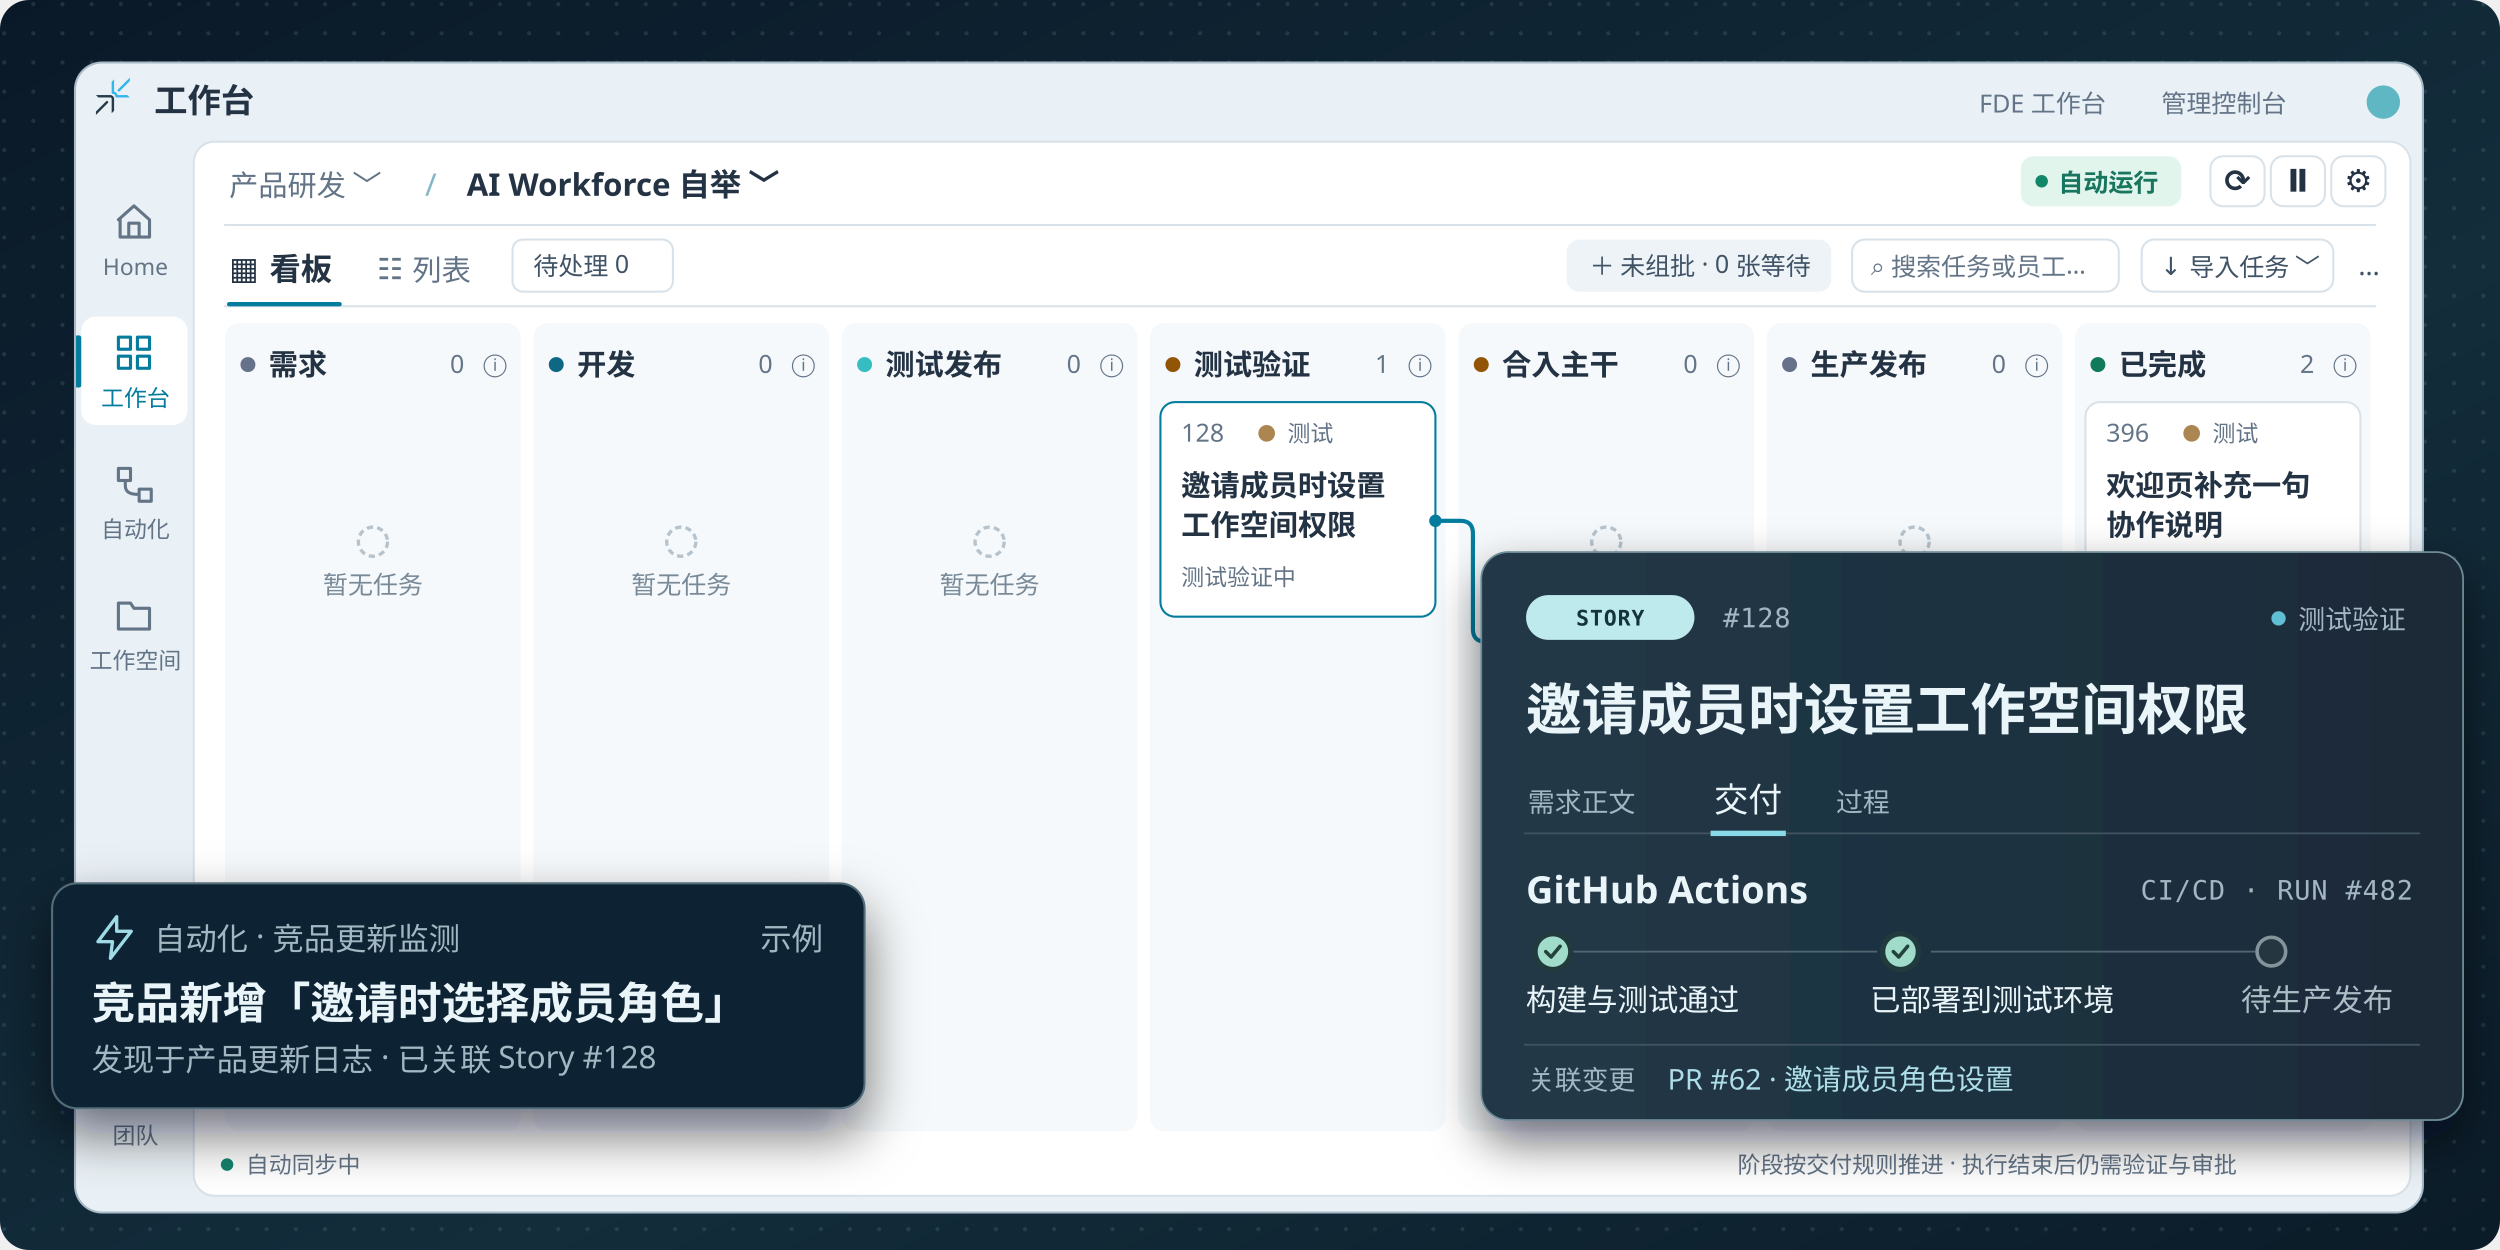
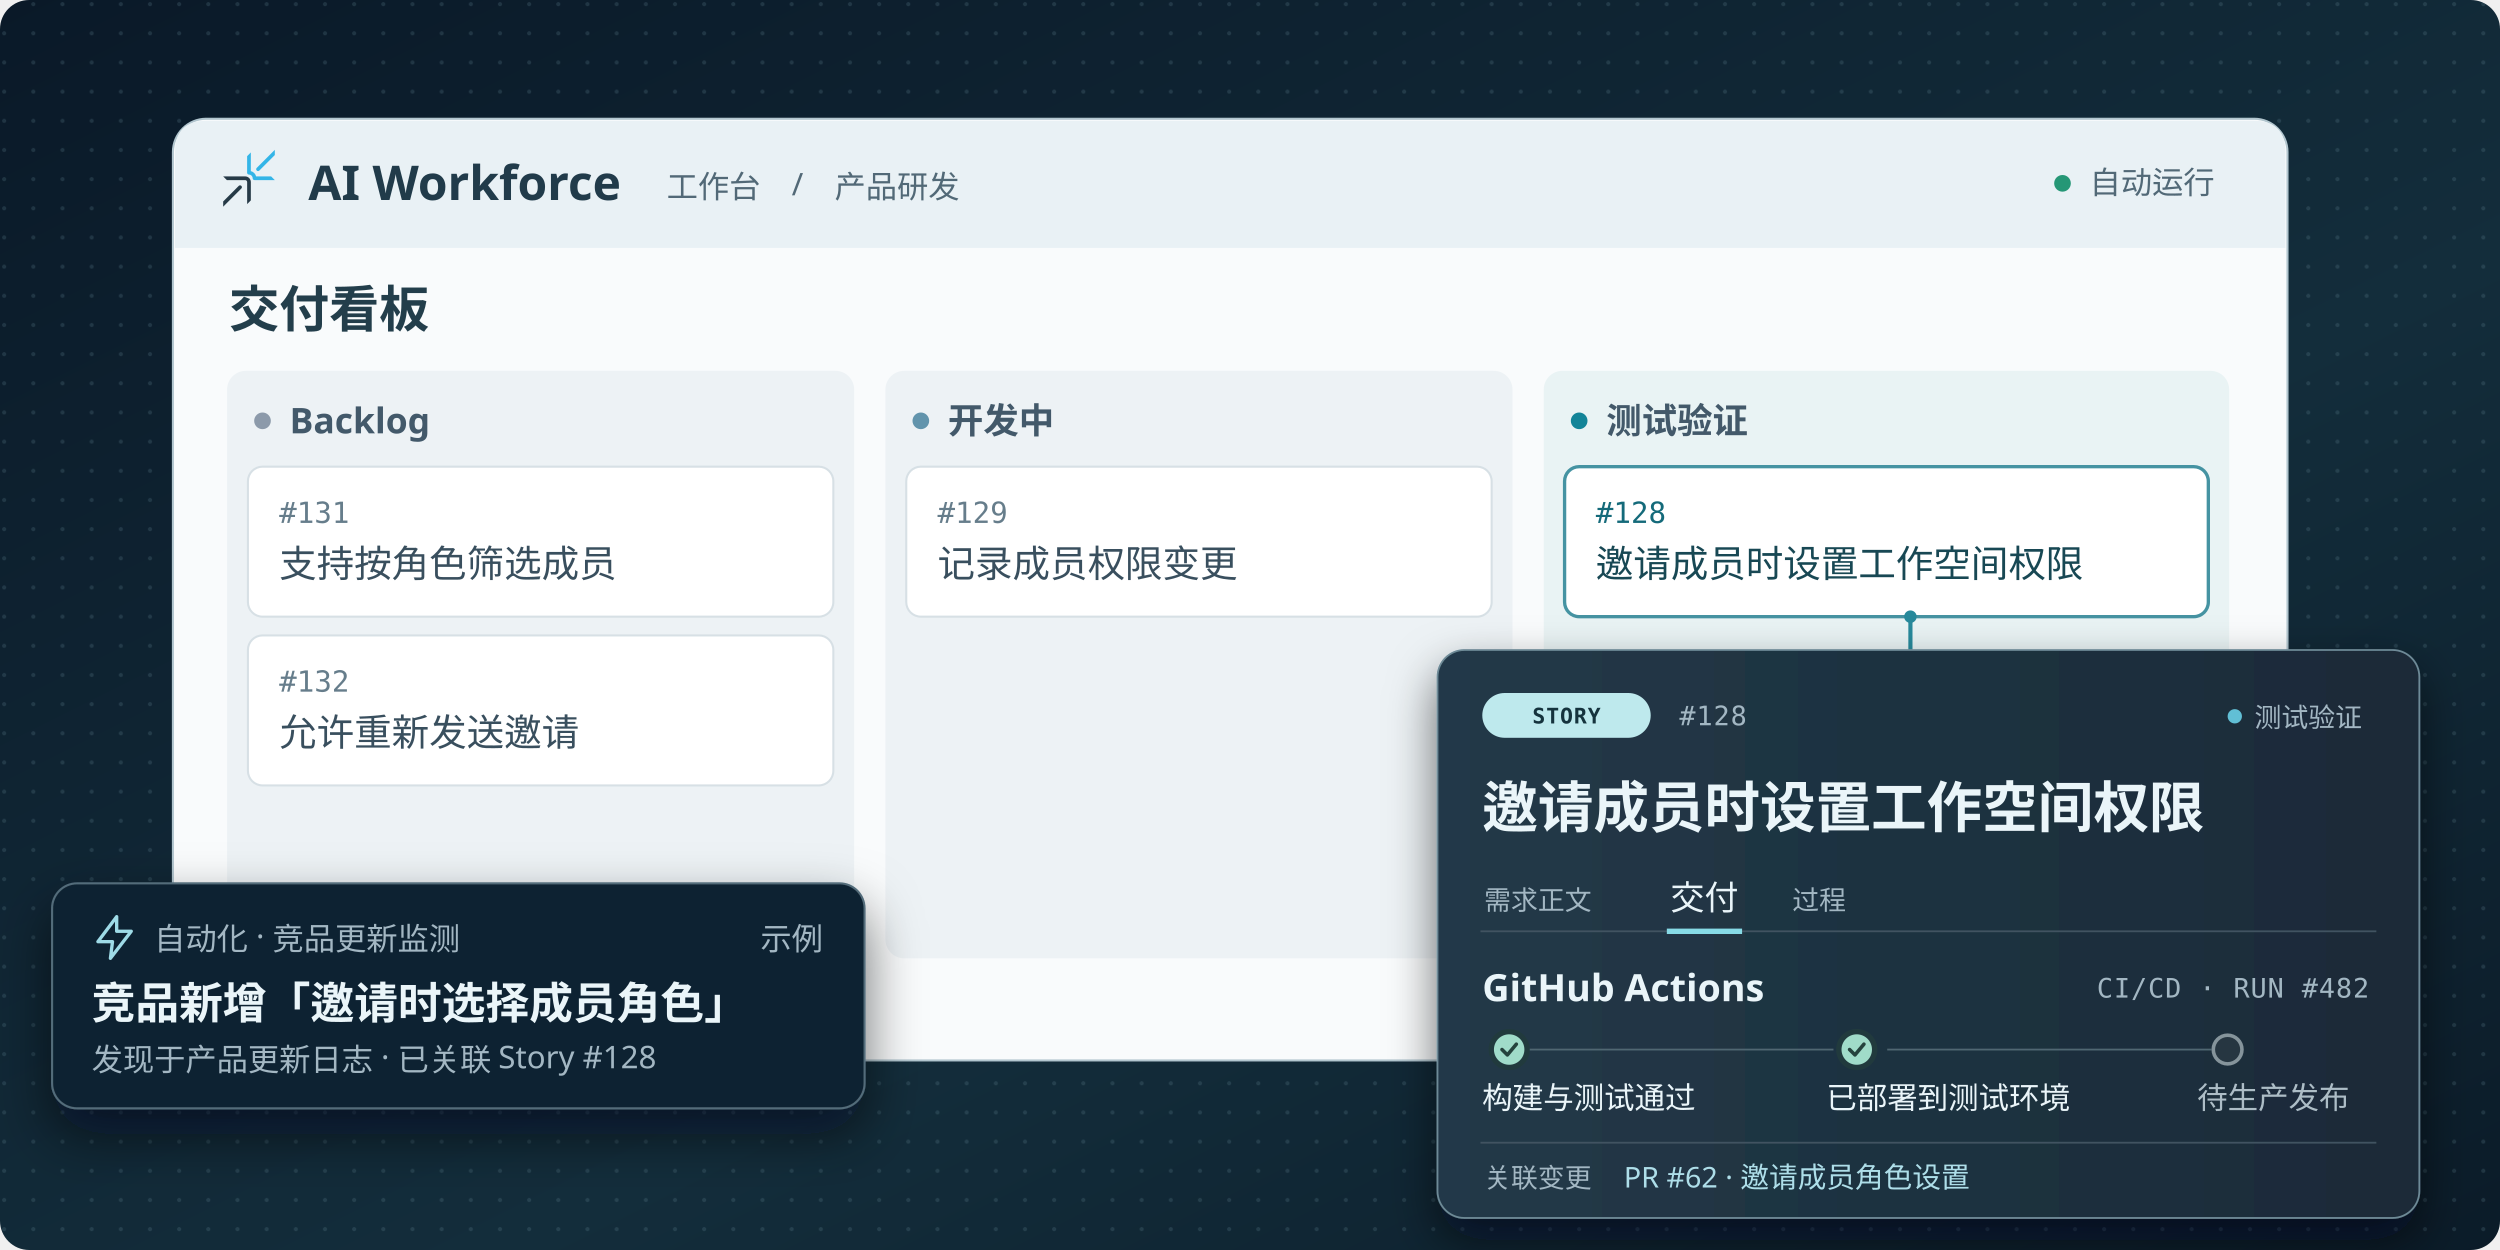
<svg xmlns="http://www.w3.org/2000/svg" width="1200" height="600" viewBox="0 0 1200 600" lang="zh-CN" role="img" aria-labelledby="title description">
  <defs>
    <linearGradient id="canvas" x2="1" y2="1">
      <stop stop-color="#0a1928" />
      <stop offset=".6" stop-color="#132d3b" />
      <stop offset="1" stop-color="#0b1b28" />
    </linearGradient>
    <pattern id="grid" width="14" height="14" patternUnits="userSpaceOnUse">
      <circle cx="2" cy="2" r="1" fill="#668997" opacity=".23" />
    </pattern>
    <linearGradient id="glass">
      <stop stop-color="#223948" />
      <stop offset="1" stop-color="#1a2a38" />
    </linearGradient>
    <filter id="lift" x="-20%" y="-30%" width="155%" height="175%">
      <feDropShadow dx="0" dy="12" stdDeviation="13" flood-color="#01070d" flood-opacity=".56" />
    </filter>
-     <clipPath id="frame">
-       <rect x="36" y="30" width="1127" height="552" rx="13" />
-     </clipPath>
    <clipPath id="art">
      <rect width="1200" height="600" rx="14" />
    </clipPath>
    <style>
      text { font-family: MiSans, 'PingFang SC', 'Microsoft YaHei', system-ui, sans-serif; fill: #eaf5f9; }
      .small { font-size: 15px; fill: #a3b7c3; } .body { font-size: 19px; }
      .mono { font-family: 'SFMono-Regular', Consolas, monospace; letter-spacing: .5px; }
+       .brand { fill: #213b4a; font-size: 23px; font-weight: 660; }
+       .context { fill: #526977; font-size: 15px; }
+       .board-heading { fill: #233e4b; font-size: 24px; font-weight: 650; }
+       .lane-title { fill: #43596a; font-size: 17px; font-weight: 620; }
+       .ticket { fill: #fff; stroke: #d7e0e5; }
+       .ticket-id { fill: #667d8b; font: 14px 'SFMono-Regular', Consolas, monospace; }
+       .ticket-title { fill: #394f5e; font-size: 18px; font-weight: 540; }
      #board:target ~ #scene .annotation { display: none; }
    </style>
  </defs>
  <view id="origin" viewBox="14 398 430 165" />
-   <view id="story" viewBox="693 252 506 303" />
-   <view id="board" viewBox="36 30 1127 552" />
+   <view id="story" viewBox="678 301 508 293" />
+   <view id="board" viewBox="78 54 1026 462" />
  <g id="scene" clip-path="url(#art)">
    <rect width="1200" height="600" fill="url(#canvas)" />
    <rect width="1200" height="600" fill="url(#grid)" />
-     <g id="workspace-window" clip-path="url(#frame)">
-       <rect x="36" y="30" width="1127" height="552" rx="0" fill="#eaf1f6" stroke="none" />
-       <g transform="translate(44 36) scale(.105)">
+     <g id="workspace-window">
+       <rect x="83" y="57" width="1015" height="452" rx="16" fill="#f9fbfc" stroke="#b2c6cf" />
+       <path d="M99 58h983q15 0 15 15v46H84V73q0-15 15-15Z" fill="#e9f1f5" />
+       <g transform="translate(104 70) scale(.16)">
        <g id="graphic-crop-base" transform="translate(-333 -98)" fill="#263a47">
          <path d="M418.516 200.816c3.254 0 5.902 2.645 5.902 5.899v66.019l11.113-11.117v-54.902c0-9.383-7.633-17.012-17.015-17.012l-66.012.004 11.109 11.109h54.903Z" />
          <path d="M407.094 218.14a5.557 5.557 0 0 0-7.86 0l-46.718 46.715v15.723L407.094 226a5.557 5.557 0 0 0 0-7.86Z" />
        </g>
        <g id="graphic-crop-accent" transform="translate(-333 -98)" fill="#33B5E7">
          <path d="M496.332 189.7h-44.926c-2.015-7.778-8.168-13.907-15.957-15.895l.082-56.028-11.129 11.137-.078 49.758a5.56 5.56 0 0 0 1.625 3.933 5.563 5.563 0 0 0 4.09 1.63c6.05.034 10.961 4.968 10.961 11.023a5.557 5.557 0 0 0 5.559 5.558h60.886l-11.113-11.117Z" />
          <path d="m507.445 109.926-54.285 54.289a5.557 5.557 0 0 0 7.86 7.86l46.425-46.427v-15.722Z" />
        </g>
      </g>
-       <text x="74" y="54" font-size="16" font-weight="650" style="fill:#243344">工作台</text>
-       <text x="950" y="54" font-size="12" font-weight="450" style="fill:#637487">FDE 工作台　　 管理控制台</text>
-       <circle cx="1144" cy="49" r="8" fill="#5fb7c4" />
-       <rect x="93" y="68" width="1064" height="506" rx="10" fill="#ffffff" stroke="#d9e2e9" />
-       <g transform="translate(56 98) scale(.83)">
-         <path d="M1 9 10 1l9 8v10H2V9m5 10v-8h6v8" fill="none" stroke="#637487" stroke-width="1.8" stroke-linejoin="round" stroke-linecap="round" />
+       <text x="148" y="96" class="brand">AI Workforce</text>
+       <text x="320" y="95" class="context">工作台　/　产品研发</text>
+       <circle cx="990" cy="88" r="4" fill="#259776" />
+       <text x="1003" y="93" class="context">自动运行</text>
+       <text x="110" y="157" class="board-heading">交付看板</text>
+       <g id="backlog" transform="translate(109 178)">
+         <rect width="301" height="282" rx="9" fill="#edf2f5" />
+         <circle cx="17" cy="24" r="4" fill="#8c9aaa" />
+         <text x="30" y="30" class="lane-title">Backlog</text>
+         <g transform="translate(10 46)">
+           <rect width="281" height="72" rx="7" class="ticket" />
+           <text x="15" y="27" class="ticket-id">#131</text>
+           <text x="15" y="53" class="ticket-title">支持按角色筛选成员</text>
+         </g>
+         <g transform="translate(10 127)">
+           <rect width="281" height="72" rx="7" class="ticket" />
+           <text x="15" y="27" class="ticket-id">#132</text>
+           <text x="15" y="53" class="ticket-title">允许重新发送邀请</text>
+         </g>
      </g>
-       <text x="65" y="132" font-size="11" font-weight="500" style="fill:#637487" text-anchor="middle">Home</text>
-       <rect x="39" y="152" width="51" height="52" rx="7" fill="#ffffff" stroke="none" />
-       <rect x="36" y="161" width="3" height="25" rx="1" fill="#047c9e" stroke="none" />
-       <g transform="translate(56 161) scale(.83)">
-         <path d="M1 1h7v7H1zM12 1h7v7h-7zM1 12h7v7H1zM12 12h7v7h-7z" fill="none" stroke="#047c9e" stroke-width="1.8" stroke-linejoin="round" stroke-linecap="round" />
+       <g id="development" transform="translate(425 178)">
+         <rect width="301" height="282" rx="9" fill="#edf2f5" />
+         <circle cx="17" cy="24" r="4" fill="#6294ac" />
+         <text x="30" y="30" class="lane-title">开发中</text>
+         <g transform="translate(10 46)">
+           <rect width="281" height="72" rx="7" class="ticket" />
+           <text x="15" y="27" class="ticket-id">#129</text>
+           <text x="15" y="53" class="ticket-title">记录成员权限变更</text>
+         </g>
      </g>
-       <text x="65" y="195" font-size="11" font-weight="500" style="fill:#047c9e" text-anchor="middle">工作台</text>
-       <g transform="translate(56 224) scale(.83)">
-         <path d="M1 1h7v7H1zm12 12h7v7h-7zM5 8v3q0 5 7 5" fill="none" stroke="#637487" stroke-width="1.8" stroke-linejoin="round" stroke-linecap="round" />
+       <g id="verification" transform="translate(741 178)">
+         <rect width="329" height="282" rx="9" fill="#e9f3f4" />
+         <circle cx="17" cy="24" r="4" fill="#138498" />
+         <text x="30" y="30" class="lane-title">测试验证</text>
+         <g transform="translate(10 46)">
+           <rect width="309" height="72" rx="7" fill="#fff" stroke="#4593a2" stroke-width="1.6" />
+           <text x="15" y="27" class="ticket-id" style="fill:#146a7a">#128</text>
+           <text x="15" y="53" class="ticket-title" style="fill:#184854">邀请成员时设置工作空间权限</text>
+         </g>
      </g>
-       <text x="65" y="258" font-size="11" font-weight="500" style="fill:#637487" text-anchor="middle">自动化</text>
-       <g transform="translate(56 287) scale(.83)">
-         <path d="M1 5V3h7l2 3h9v12H1z" fill="none" stroke="#637487" stroke-width="1.8" stroke-linejoin="round" stroke-linecap="round" />
-       </g>
-       <text x="65" y="321" font-size="11" font-weight="500" style="fill:#637487" text-anchor="middle">工作空间</text>
-       <g transform="translate(56 453) scale(.83)">
-         <path d="M1 7l2-5h14l2 5v3H1zm2 3v9h14v-9m-9 9v-6h5v6" fill="none" stroke="#637487" stroke-width="1.8" stroke-linejoin="round" stroke-linecap="round" />
-       </g>
-       <text x="65" y="487" font-size="11" font-weight="500" style="fill:#637487" text-anchor="middle">市场</text>
-       <g transform="translate(56 515) scale(.83)">
-         <path d="M6 9a3 3 0 1 0 0-6 3 3 0 0 0 0 6zm-5 10v-2q0-5 5-5t6 5v2m2-15q6 1 2 6m-1 3q5 0 5 6" fill="none" stroke="#637487" stroke-width="1.8" stroke-linejoin="round" stroke-linecap="round" />
-       </g>
-       <text x="65" y="549" font-size="11" font-weight="500" style="fill:#637487" text-anchor="middle">团队</text>
-       <text x="110" y="94" font-size="14" font-weight="450" style="fill:#637487">产品研发  ﹀</text>
-       <text x="204" y="94" font-size="15" font-weight="450" style="fill:#83b6c7">/</text>
-       <text x="224" y="94" font-size="15" font-weight="650" style="fill:#243344">AI Workforce 自举  ﹀</text>
-       <rect x="970" y="75" width="77" height="24" rx="6" fill="#e1f5ed" stroke="none" />
-       <circle cx="980" cy="87" r="3" fill="#128767" />
-       <text x="988" y="92" font-size="12" font-weight="600" style="fill:#19765e">自动运行</text>
-       <rect x="1061" y="75" width="26" height="24" rx="6" fill="#ffffff" stroke="#d9e2e9" />
-       <text x="1074" y="92" font-size="15" font-weight="600" style="fill:#243344" text-anchor="middle">⟳</text>
-       <rect x="1090" y="75" width="26" height="24" rx="6" fill="#ffffff" stroke="#d9e2e9" />
-       <text x="1103" y="92" font-size="15" font-weight="600" style="fill:#243344" text-anchor="middle">Ⅱ</text>
-       <rect x="1119" y="75" width="26" height="24" rx="6" fill="#ffffff" stroke="#d9e2e9" />
-       <text x="1132" y="92" font-size="15" font-weight="600" style="fill:#243344" text-anchor="middle">⚙</text>
-       <path d="M108 108h1032" fill="none" stroke="#d9e2e9" stroke-width="1" stroke-linejoin="round" stroke-linecap="round" />
-       <text x="110" y="134" font-size="15" font-weight="650" style="fill:#243344">▦  看板</text>
-       <text x="181" y="134" font-size="14" font-weight="450" style="fill:#637487">☷  列表</text>
-       <rect x="246" y="115" width="77" height="25" rx="5" fill="#ffffff" stroke="#d9e2e9" />
-       <text x="256" y="132" font-size="12" font-weight="450" style="fill:#405366">待处理  0</text>
-       <rect x="752" y="115" width="127" height="25" rx="6" fill="#edf3f7" stroke="none" />
-       <text x="763" y="132" font-size="12" font-weight="450" style="fill:#405366">＋ 未组批 · 0 张等待</text>
-       <rect x="889" y="115" width="128" height="25" rx="6" fill="#ffffff" stroke="#d9e2e9" />
-       <text x="898" y="132" font-size="12" font-weight="450" style="fill:#637487">⌕ 搜索任务或员工…</text>
-       <rect x="1028" y="115" width="92" height="25" rx="6" fill="#ffffff" stroke="#d9e2e9" />
-       <text x="1037" y="132" font-size="12" font-weight="450" style="fill:#405366">↓  导入任务 ﹀</text>
-       <text x="1132" y="132" font-size="13" font-weight="450" style="fill:#405366">…</text>
-       <path d="M108 147h1032" fill="none" stroke="#d9e2e9" stroke-width="1" stroke-linejoin="round" stroke-linecap="round" />
-       <path d="M110 146h53" fill="none" stroke="#047c9e" stroke-width="2.1" stroke-linejoin="round" stroke-linecap="round" />
-       <g id="lane-1">
-         <rect x="108" y="155" width="142" height="388" rx="7" fill="#f6f9fb" stroke="none" />
-         <circle cx="119" cy="175" r="3.6" fill="#66728a" />
-         <text x="129" y="180" font-size="14" font-weight="620" style="fill:#243344">需求</text>
-         <text x="216" y="179" font-size="12" font-weight="450" style="fill:#637487">0</text>
-         <text x="232" y="178" font-size="11" font-weight="450" style="fill:#637487">ⓘ</text>
-         <circle cx="179" cy="260" r="7" fill="none" stroke="#b6c3cc" stroke-width="1.6" stroke-dasharray="3 2" />
-         <text x="179" y="285" font-size="12" font-weight="450" style="fill:#788998" text-anchor="middle">暂无任务</text>
-       </g>
-       <g id="lane-2">
-         <rect x="256" y="155" width="142" height="388" rx="7" fill="#f6f9fb" stroke="none" />
-         <circle cx="267" cy="175" r="3.6" fill="#0e6884" />
-         <text x="277" y="180" font-size="14" font-weight="620" style="fill:#243344">开发</text>
-         <text x="364" y="179" font-size="12" font-weight="450" style="fill:#637487">0</text>
-         <text x="380" y="178" font-size="11" font-weight="450" style="fill:#637487">ⓘ</text>
-         <circle cx="327" cy="260" r="7" fill="none" stroke="#b6c3cc" stroke-width="1.6" stroke-dasharray="3 2" />
-         <text x="327" y="285" font-size="12" font-weight="450" style="fill:#788998" text-anchor="middle">暂无任务</text>
-       </g>
-       <g id="lane-3">
-         <rect x="404" y="155" width="142" height="388" rx="7" fill="#f6f9fb" stroke="none" />
-         <circle cx="415" cy="175" r="3.6" fill="#35bdc1" />
-         <text x="425" y="180" font-size="14" font-weight="620" style="fill:#243344">测试发布</text>
-         <text x="512" y="179" font-size="12" font-weight="450" style="fill:#637487">0</text>
-         <text x="528" y="178" font-size="11" font-weight="450" style="fill:#637487">ⓘ</text>
-         <circle cx="475" cy="260" r="7" fill="none" stroke="#b6c3cc" stroke-width="1.6" stroke-dasharray="3 2" />
-         <text x="475" y="285" font-size="12" font-weight="450" style="fill:#788998" text-anchor="middle">暂无任务</text>
-       </g>
-       <g id="lane-4">
-         <rect x="552" y="155" width="142" height="388" rx="7" fill="#f6f9fb" stroke="none" />
-         <circle cx="563" cy="175" r="3.6" fill="#915505" />
-         <text x="573" y="180" font-size="14" font-weight="620" style="fill:#243344">测试验证</text>
-         <text x="660" y="179" font-size="12" font-weight="450" style="fill:#637487">1</text>
-         <text x="676" y="178" font-size="11" font-weight="450" style="fill:#637487">ⓘ</text>
-         <rect x="557" y="193" width="132" height="103" rx="7" fill="#ffffff" stroke="#047c9e" />
-         <text x="567" y="212" font-size="12" font-weight="450" style="fill:#637487">128</text>
-         <circle cx="608" cy="208" r="4" fill="#ad8550" />
-         <text x="618" y="212" font-size="11" font-weight="450" style="fill:#637487">测试</text>
-         <text x="567" y="238" font-size="14" font-weight="620" style="fill:#243344">邀请成员时设置</text>
-         <text x="567" y="257" font-size="14" font-weight="620" style="fill:#243344">工作空间权限</text>
-         <text x="567" y="281" font-size="11" font-weight="450" style="fill:#637487">测试验证中</text>
-       </g>
-       <g id="lane-5">
-         <rect x="700" y="155" width="142" height="388" rx="7" fill="#f6f9fb" stroke="none" />
-         <circle cx="711" cy="175" r="3.6" fill="#915505" />
-         <text x="721" y="180" font-size="14" font-weight="620" style="fill:#243344">合入主干</text>
-         <text x="808" y="179" font-size="12" font-weight="450" style="fill:#637487">0</text>
-         <text x="824" y="178" font-size="11" font-weight="450" style="fill:#637487">ⓘ</text>
-         <circle cx="771" cy="260" r="7" fill="none" stroke="#b6c3cc" stroke-width="1.6" stroke-dasharray="3 2" />
-         <text x="771" y="285" font-size="12" font-weight="450" style="fill:#788998" text-anchor="middle">暂无任务</text>
-       </g>
-       <g id="lane-6">
-         <rect x="848" y="155" width="142" height="388" rx="7" fill="#f6f9fb" stroke="none" />
-         <circle cx="859" cy="175" r="3.6" fill="#66728a" />
-         <text x="869" y="180" font-size="14" font-weight="620" style="fill:#243344">生产发布</text>
-         <text x="956" y="179" font-size="12" font-weight="450" style="fill:#637487">0</text>
-         <text x="972" y="178" font-size="11" font-weight="450" style="fill:#637487">ⓘ</text>
-         <circle cx="919" cy="260" r="7" fill="none" stroke="#b6c3cc" stroke-width="1.6" stroke-dasharray="3 2" />
-         <text x="919" y="285" font-size="12" font-weight="450" style="fill:#788998" text-anchor="middle">暂无任务</text>
-       </g>
-       <g id="lane-7">
-         <rect x="996" y="155" width="142" height="388" rx="7" fill="#f6f9fb" stroke="none" />
-         <circle cx="1007" cy="175" r="3.6" fill="#117a5b" />
-         <text x="1017" y="180" font-size="14" font-weight="620" style="fill:#243344">已完成</text>
-         <text x="1104" y="179" font-size="12" font-weight="450" style="fill:#637487">2</text>
-         <text x="1120" y="178" font-size="11" font-weight="450" style="fill:#637487">ⓘ</text>
-         <rect x="1001" y="193" width="132" height="103" rx="7" fill="#ffffff" stroke="#d9e2e9" />
-         <text x="1011" y="212" font-size="12" font-weight="450" style="fill:#637487">396</text>
-         <circle cx="1052" cy="208" r="4" fill="#ad8550" />
-         <text x="1062" y="212" font-size="11" font-weight="450" style="fill:#637487">测试</text>
-         <text x="1011" y="238" font-size="14" font-weight="620" style="fill:#243344">欢迎页补充一句</text>
-         <text x="1011" y="257" font-size="14" font-weight="620" style="fill:#243344">协作说明</text>
-         <text x="1011" y="281" font-size="11" font-weight="450" style="fill:#637487">已完成</text>
-         <rect x="1001" y="304" width="132" height="103" rx="7" fill="#ffffff" stroke="#d9e2e9" />
-         <text x="1011" y="323" font-size="12" font-weight="450" style="fill:#637487">404</text>
-         <circle cx="1052" cy="319" r="4" fill="#ad8550" />
-         <text x="1062" y="323" font-size="11" font-weight="450" style="fill:#637487">测试</text>
-         <text x="1011" y="349" font-size="14" font-weight="620" style="fill:#243344">统一顶部导航</text>
-         <text x="1011" y="368" font-size="14" font-weight="620" style="fill:#243344">按钮样式</text>
-         <text x="1011" y="392" font-size="11" font-weight="450" style="fill:#637487">已完成</text>
-       </g>
-       <circle cx="109" cy="559" r="3" fill="#14836c" />
-       <text x="118" y="563" font-size="11" font-weight="450" style="fill:#637487">自动同步中</text>
-       <text x="834" y="563" font-size="11" font-weight="450" style="fill:#637487">阶段按交付规则推进 · 执行结束后仍需验证与审批</text>
    </g>
-     <rect x="36" y="30" width="1127" height="552" rx="13" fill="none" stroke="#a8bac6" />
-     <g class="annotation" id="selected-work-item">
-       <path d="M689 250h12q6 0 6 6v46q0 6 6 6h8" fill="none" stroke="#047c9e" stroke-width="2" stroke-linejoin="round" stroke-linecap="round" />
-       <circle cx="689" cy="250" r="3" fill="#047c9e" />
+     <g class="annotation" id="selection-link">
+       <path d="M917 296v20" fill="none" stroke="#27899b" stroke-width="2" />
+       <circle cx="917" cy="296" r="3" fill="#27899b" />
    </g>
-     <g class="annotation" id="story-detail" transform="translate(711 265) scale(.86)">
+     <g class="annotation" id="story-detail" transform="translate(690 312) scale(.86)">
      <rect width="548" height="317" rx="15" fill="url(#glass)" stroke="#6e8a97" filter="url(#lift)" />
      <rect x="25" y="24" width="94" height="25" rx="12.5" fill="#bee9ed" />
      <text x="72" y="41" text-anchor="middle" class="mono" font-size="12" font-weight="680" style="fill:#15333d">STORY</text>
      <text x="135" y="42" class="mono small">#128</text>
      <circle cx="445" cy="37" r="4" fill="#61bfd5" />
      <text x="456" y="43" class="small">测试验证</text>
      <text x="25" y="99" font-size="31" font-weight="650">邀请成员时设置工作空间权限</text>
      <text x="26" y="145" class="small">需求正文</text>
      <text x="130" y="145" class="body">交付</text>
      <text x="198" y="145" class="small">过程</text>
      <path d="M24 157h500" stroke="#415361" />
      <path d="M128 157h42" stroke="#87dae6" stroke-width="3" />
      <g id="pipeline-evidence">
        <text x="25" y="196" font-size="21" font-weight="640">GitHub Actions</text>
        <text x="520" y="194" text-anchor="end" class="small mono">CI/CD · RUN #482</text>
        <path d="M40 223h181m30 0h181" stroke="#506772" />
        <g fill="#a0dcc9" stroke="#213a3d" stroke-width="3">
          <circle cx="40" cy="223" r="10" />
          <circle cx="234" cy="223" r="10" />
        </g>
        <g fill="none" stroke="#25433d" stroke-width="2" stroke-linecap="round" stroke-linejoin="round">
          <path d="m36 223 3 3 5-6m186 3 3 3 5-6" />
        </g>
        <circle cx="441" cy="223" r="8" fill="#263641" stroke="#85949b" stroke-width="2" />
        <text x="25" y="256" font-size="17">构建与测试通过</text>
        <text x="217" y="256" font-size="17">已部署到测试环境</text>
        <text x="424" y="256" font-size="17" style="fill:#adbdc6">待生产发布</text>
      </g>
      <path d="M24 275h500" stroke="#415361" />
      <text x="26" y="300" class="small">关联变更</text>
      <text x="104" y="300" font-size="16" style="fill:#aedee9">PR #62 · 邀请成员角色设置</text>
    </g>
    <g class="annotation" id="collection-origin" transform="translate(25 424)">
      <rect width="390" height="108" rx="12" fill="#112432" stroke="#536c7a" filter="url(#lift)" />
      <g transform="translate(19 15)" stroke="#9edbe7" fill="none" stroke-width="1.6" stroke-linejoin="round">
        <path d="M12 1 3 13h7l-1 8 10-13h-7z" />
      </g>
      <text x="49" y="32" class="small">自动化 · 竞品更新监测</text>
      <text x="370" y="32" text-anchor="end" class="small">示例</text>
      <text x="19" y="65" font-size="21" font-weight="620">竞品新增「邀请时选择成员角色」</text>
      <text x="19" y="90" class="small">发现于产品更新日志 · 已关联 Story #128</text>
    </g>
  </g>
</svg>
